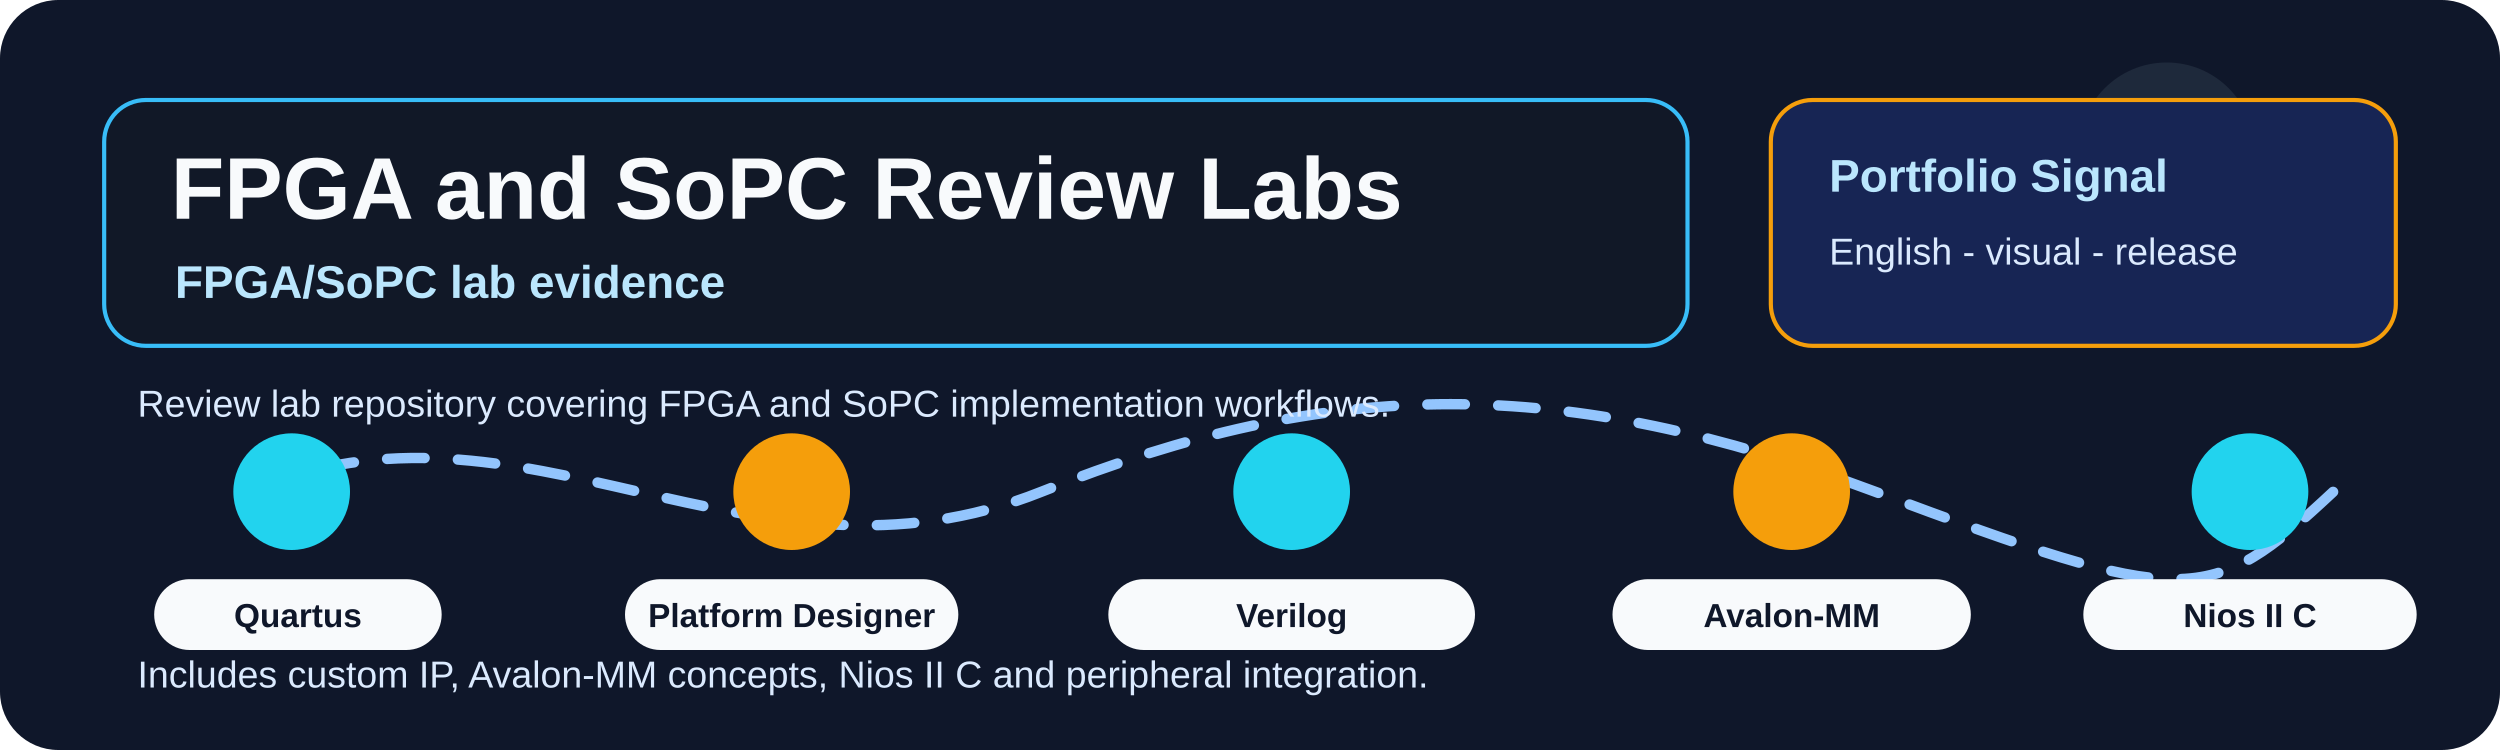
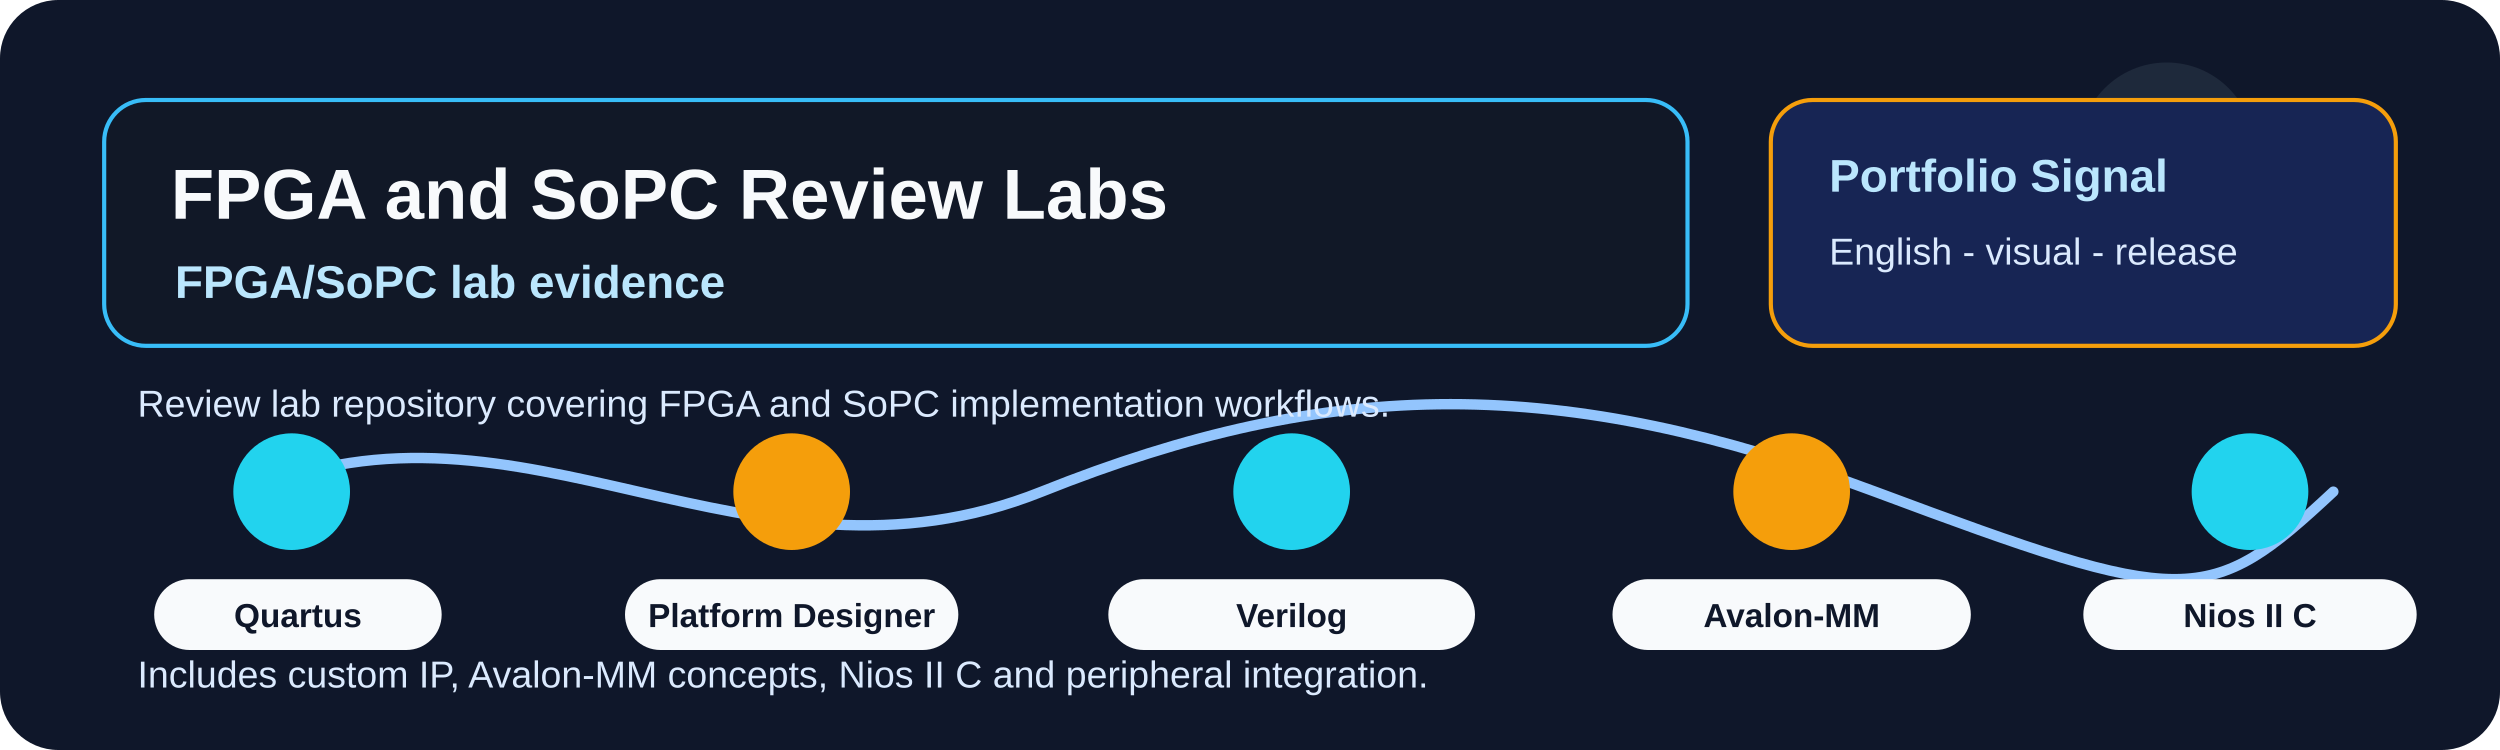
<svg xmlns="http://www.w3.org/2000/svg" width="1200" height="360" viewBox="0 0 1200 360" role="img" aria-labelledby="title desc">
  <style>
    .bg { fill: #0f172a; }
    .panel { fill: #111827; stroke: #38bdf8; stroke-width: 2; }
    .panel2 { fill: #172554; stroke: #f59e0b; stroke-width: 2; }
-     .title { font: 800 42px Segoe UI, Arial, sans-serif; fill: #f8fafc; }
+     .title { font: 800 34px Segoe UI, Arial, sans-serif; fill: #f8fafc; }
    .subtitle { font: 600 22px Segoe UI, Arial, sans-serif; fill: #bae6fd; }
    .body { font: 500 18px Segoe UI, Arial, sans-serif; fill: #dbeafe; }
    .small { font: 700 16px Segoe UI, Arial, sans-serif; fill: #0f172a; }
    .chip { fill: #f8fafc; }
    .node { fill: #22d3ee; }
    .node2 { fill: #f59e0b; }
-     .wire { stroke: #93c5fd; stroke-width: 5; stroke-linecap: round; stroke-dasharray: 18 16; animation: dash 3s linear infinite; }
+     .wire { stroke: #93c5fd; stroke-width: 5; stroke-linecap: round; }
    .pulse { animation: pulse 2.4s ease-in-out infinite; transform-origin: center; }
-     @keyframes dash { to { stroke-dashoffset: -136; } }
    @keyframes pulse { 0%, 100% { opacity: .55; transform: scale(.96); } 50% { opacity: 1; transform: scale(1.04); } }
  </style>
  <rect class="bg" width="1200" height="360" rx="28" />
  <circle cx="1040" cy="72" r="42" fill="#1e293b" />
  <circle class="pulse" cx="1040" cy="72" r="24" fill="#38bdf8" opacity=".85" />
  <rect x="50" y="48" width="760" height="118" rx="20" class="panel" />
  <text x="82" y="105" class="title">FPGA and SoPC Review Labs</text>
  <text x="84" y="143" class="subtitle">FPGA/SoPC lab evidence</text>
  <rect x="850" y="48" width="300" height="118" rx="20" class="panel2" />
  <text x="878" y="92" class="subtitle">Portfolio Signal</text>
  <text x="878" y="127" class="body">English - visual - release</text>
  <path d="M120 236 C 250 180, 360 292, 500 236 S 750 180, 900 236 S 1060 292, 1120 236" class="wire" fill="none" />
  <g>
    <circle class="node pulse" cx="140" cy="236" r="28" />
    <circle class="node2 pulse" cx="380" cy="236" r="28" />
    <circle class="node pulse" cx="620" cy="236" r="28" />
    <circle class="node2 pulse" cx="860" cy="236" r="28" />
    <circle class="node pulse" cx="1080" cy="236" r="28" />
  </g>
  <g>
    <rect x="74" y="278" width="138" height="34" rx="17" class="chip" />
    <text x="143" y="301" text-anchor="middle" class="small">Quartus</text>
    <rect x="300" y="278" width="160" height="34" rx="17" class="chip" />
    <text x="380" y="301" text-anchor="middle" class="small">Platform Designer</text>
    <rect x="532" y="278" width="176" height="34" rx="17" class="chip" />
    <text x="620" y="301" text-anchor="middle" class="small">Verilog</text>
    <rect x="774" y="278" width="172" height="34" rx="17" class="chip" />
    <text x="860" y="301" text-anchor="middle" class="small">Avalon-MM</text>
    <rect x="1000" y="278" width="160" height="34" rx="17" class="chip" />
    <text x="1080" y="301" text-anchor="middle" class="small">Nios II C</text>
  </g>
  <text x="66" y="200" class="body">Review lab repository covering FPGA and SoPC implementation workflows.</text>
  <text x="66" y="330" class="body">Includes custom IP, Avalon-MM concepts, Nios II C and peripheral integration.</text>
</svg>
